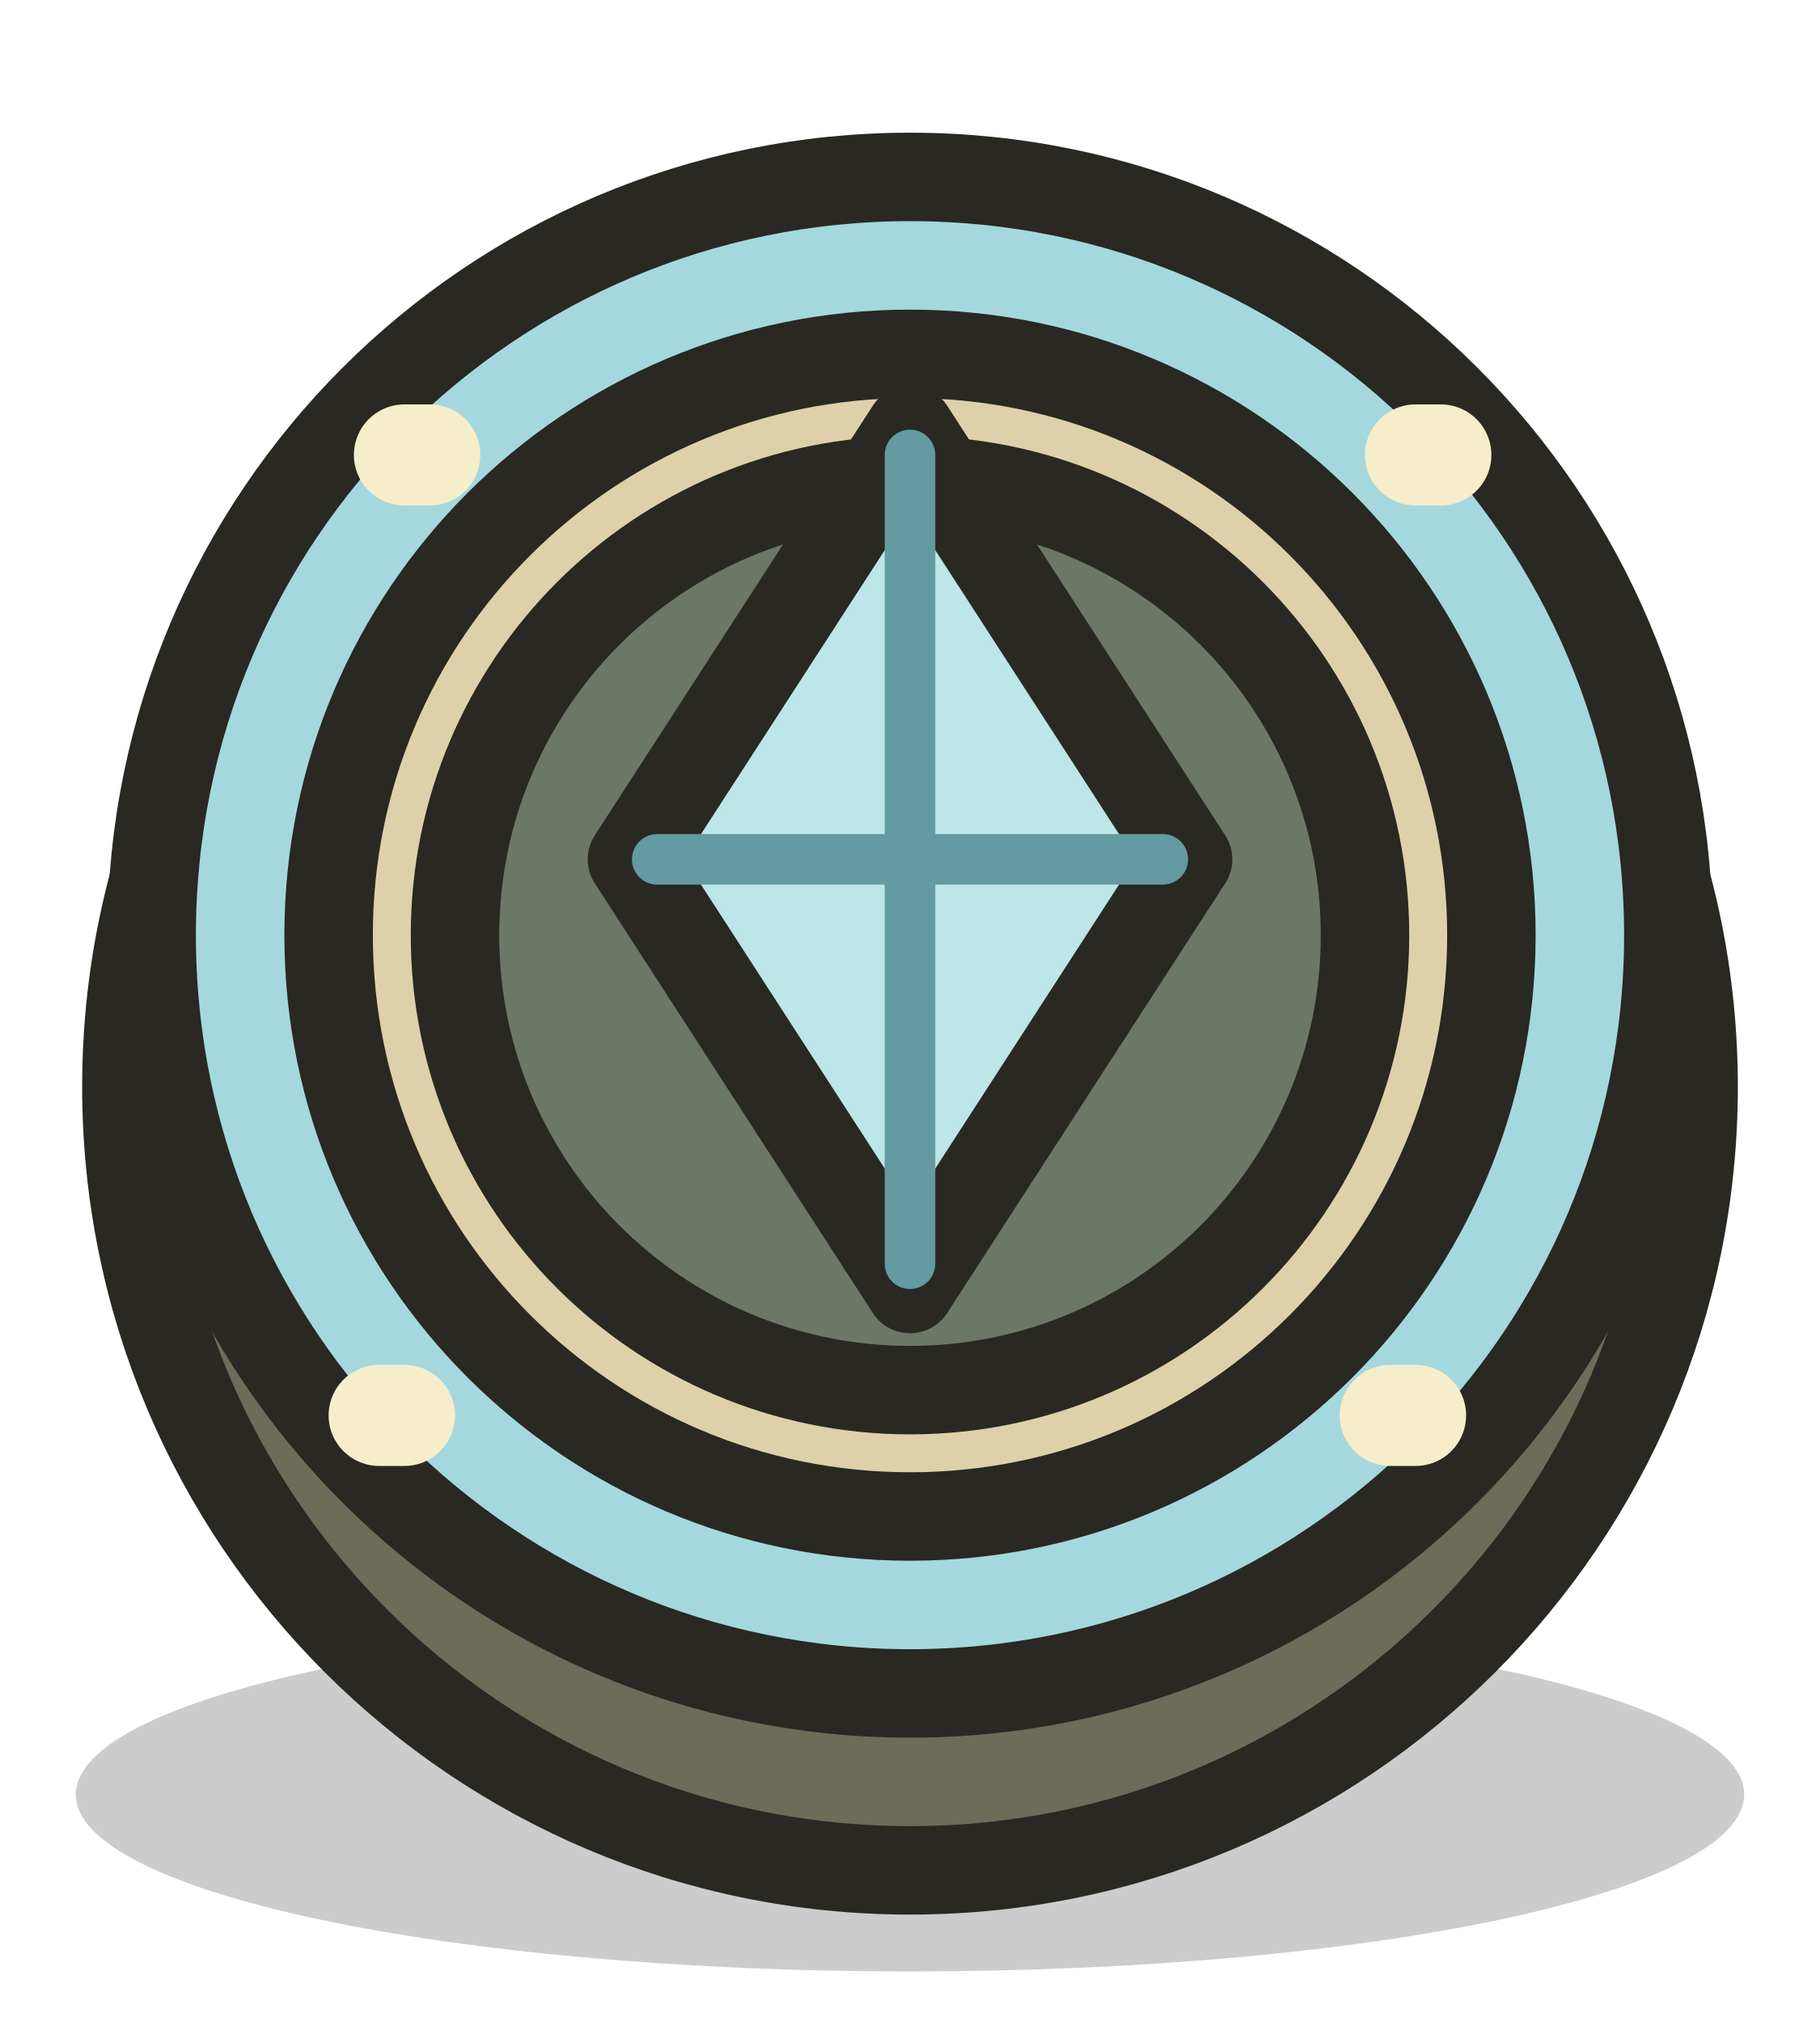
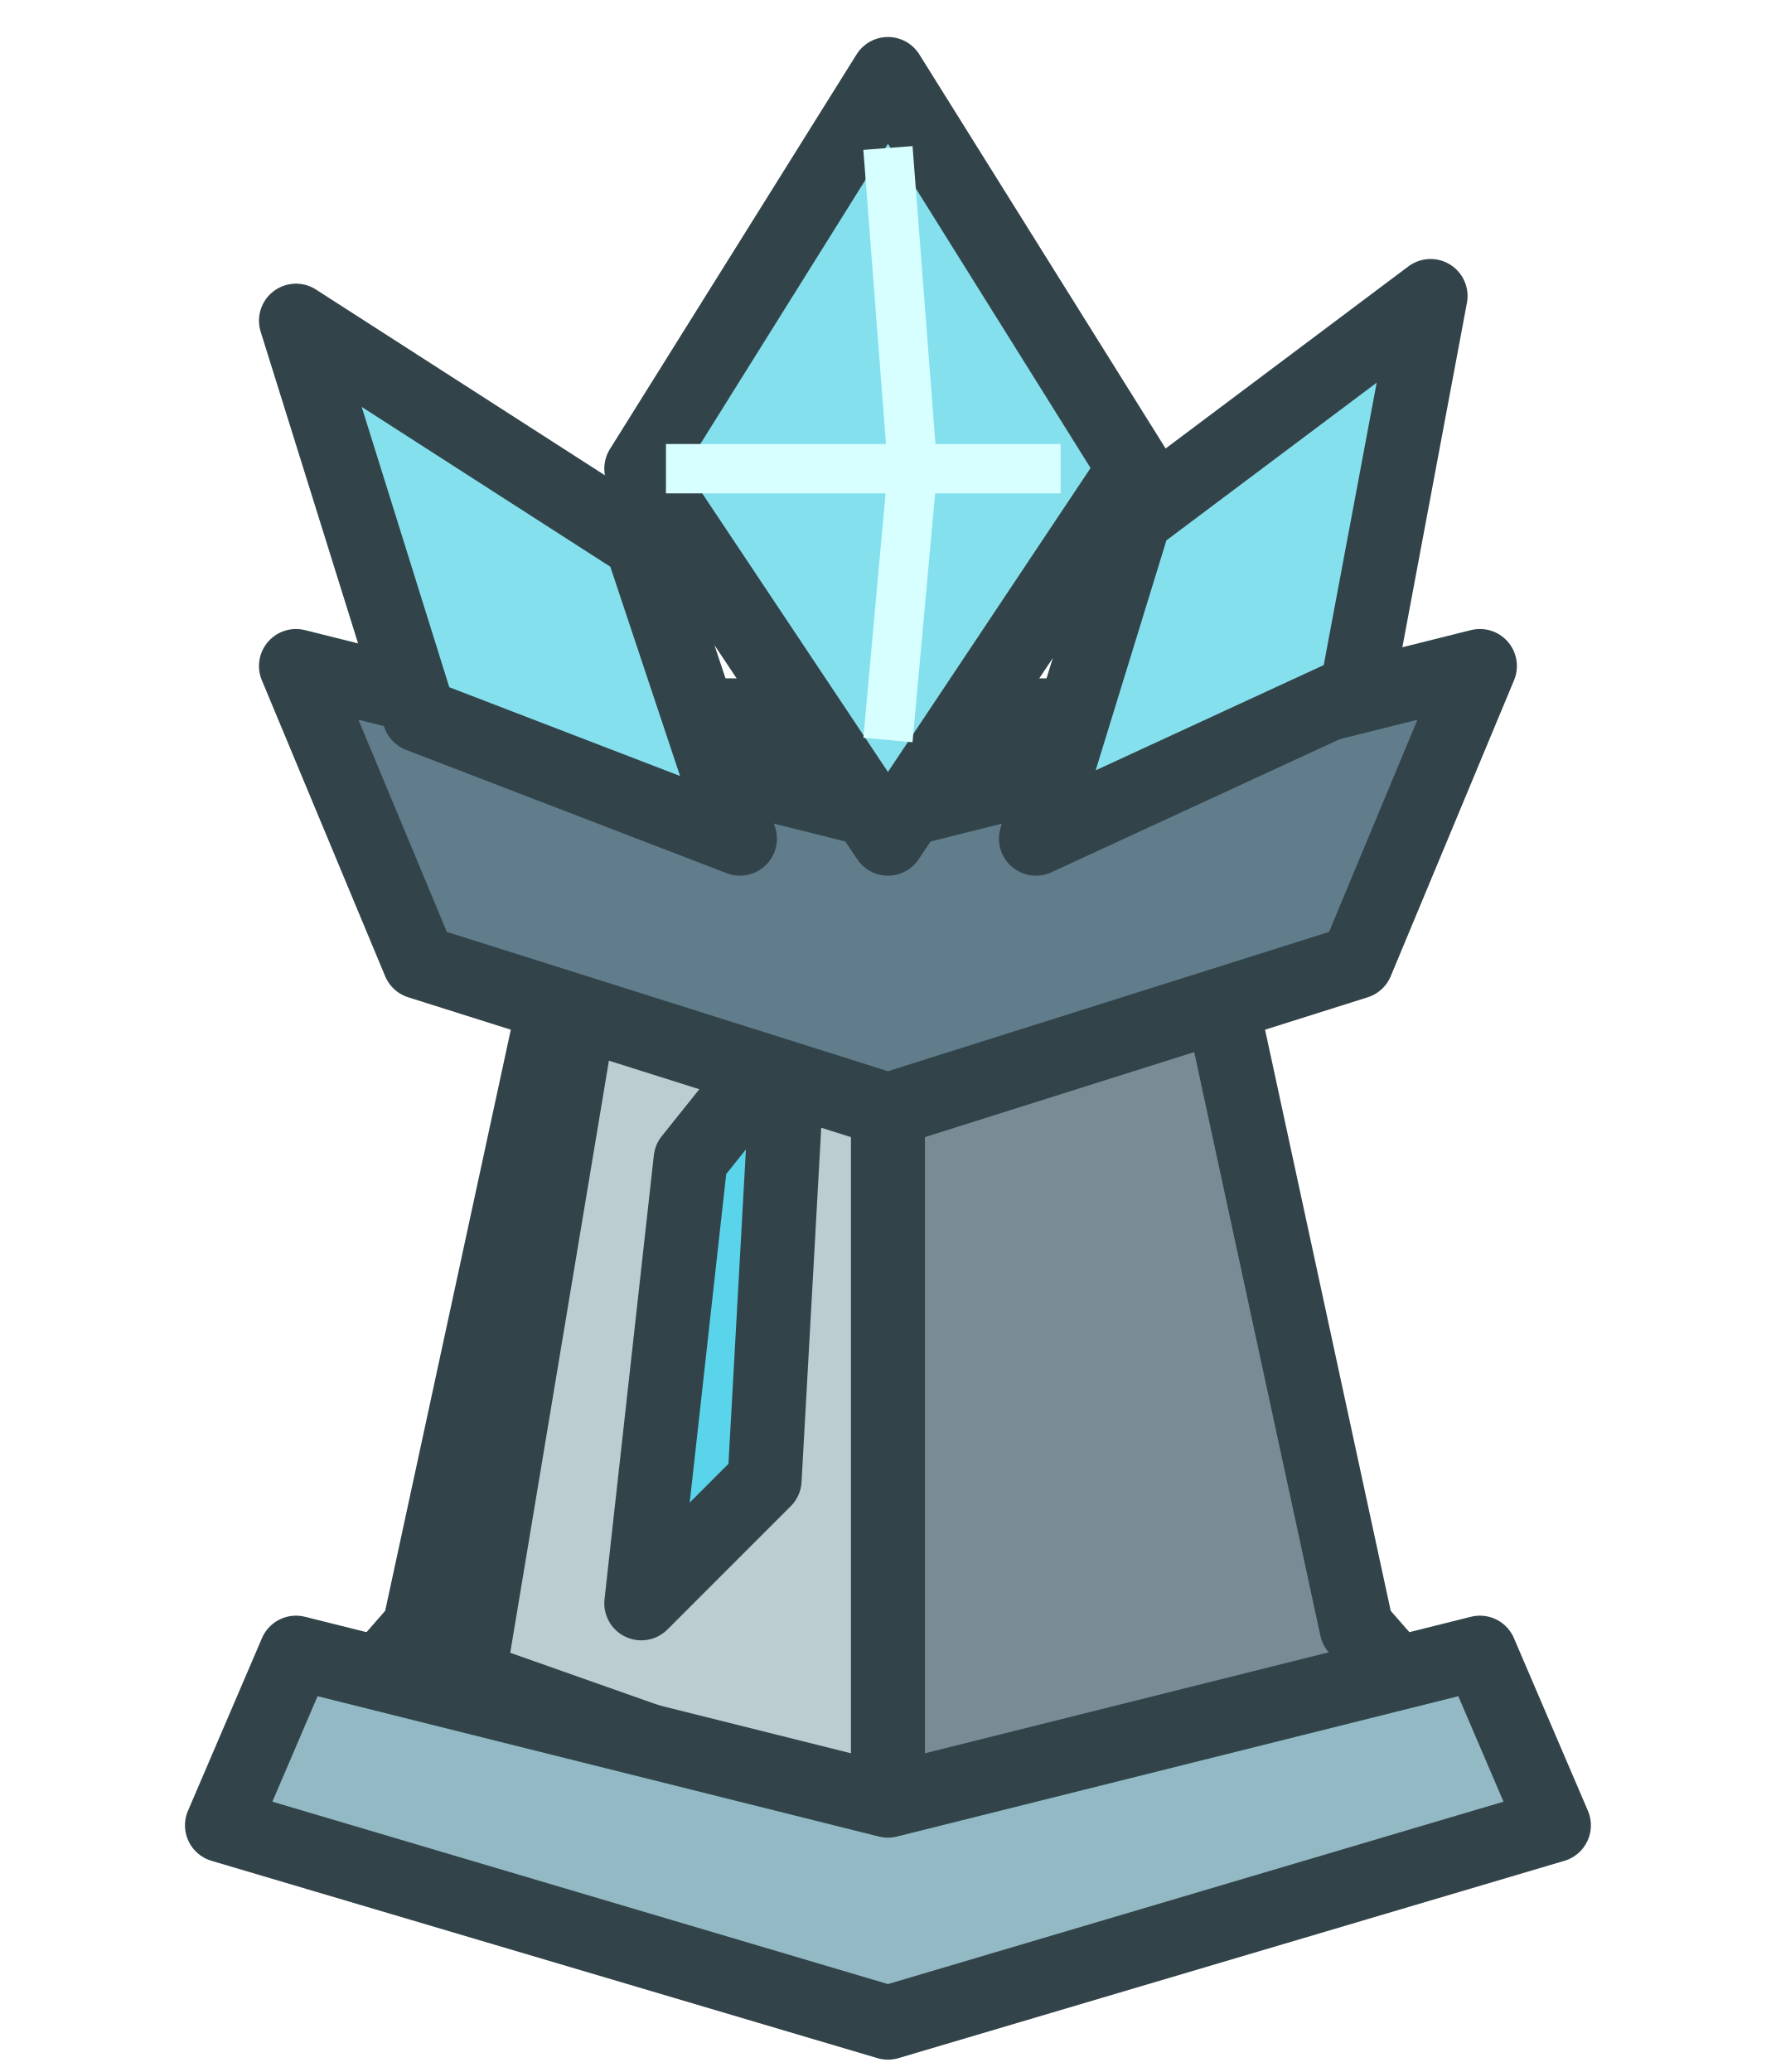
- <svg xmlns="http://www.w3.org/2000/svg" width="72" height="80" viewBox="0 0 72 80">
-   <g stroke="#292822" stroke-width="3.5" stroke-linecap="round" stroke-linejoin="round">
-     <ellipse cx="36" cy="71" rx="33" ry="7" opacity=".2" stroke="none" />
-     <circle cx="36" cy="43" r="31" fill="#6c6c59" />
-     <circle cx="36" cy="37" r="30" fill="#a4d8de" />
-     <circle cx="36" cy="37" r="23" fill="#ded1a9" />
-     <circle cx="36" cy="37" r="18" fill="#6d7768" />
-     <path d="m36 17 11 17-11 17-11-17Z" fill="#bce6e7" />
-     <path d="M36 18v32m-10-16h20" stroke="#649aa2" stroke-width="2" />
-     <path d="M16 18h1m39 0h1M15 56h1m39 0h1" stroke="#f6edcb" stroke-width="4" />
+ <svg xmlns="http://www.w3.org/2000/svg" width="72" height="84" viewBox="0 0 72 84">
+   <g stroke="#32444a" stroke-width="3" stroke-linejoin="round">
+     <path fill="#798c96" d="m10 74 7-8 8-37h22l8 37 7 8-26 7z" />
+     <path fill="#bccdd2" d="m25 32 11 4v38l-17-6z" />
+     <path fill="#5ad4ea" d="m28 47 4-5-1 18-5 5z" />
+     <path fill="#93b9c4" d="m12 67 24 6 24-6 3 7-27 8-27-8z" />
+     <path fill="#617d8c" d="m12 27 24 6 24-6-5 12-19 6-19-6z" />
+     <path fill="#85e0ee" d="M36 3 46 19 36 34 26 19zM12 13l14 9 4 12-13-5zM58 12l-3 16-13 6 4-13z" />
+     <path d="m36 6 1 13-1 11m-9-11h16" stroke="#d8ffff" stroke-width="2" />
  </g>
</svg>
